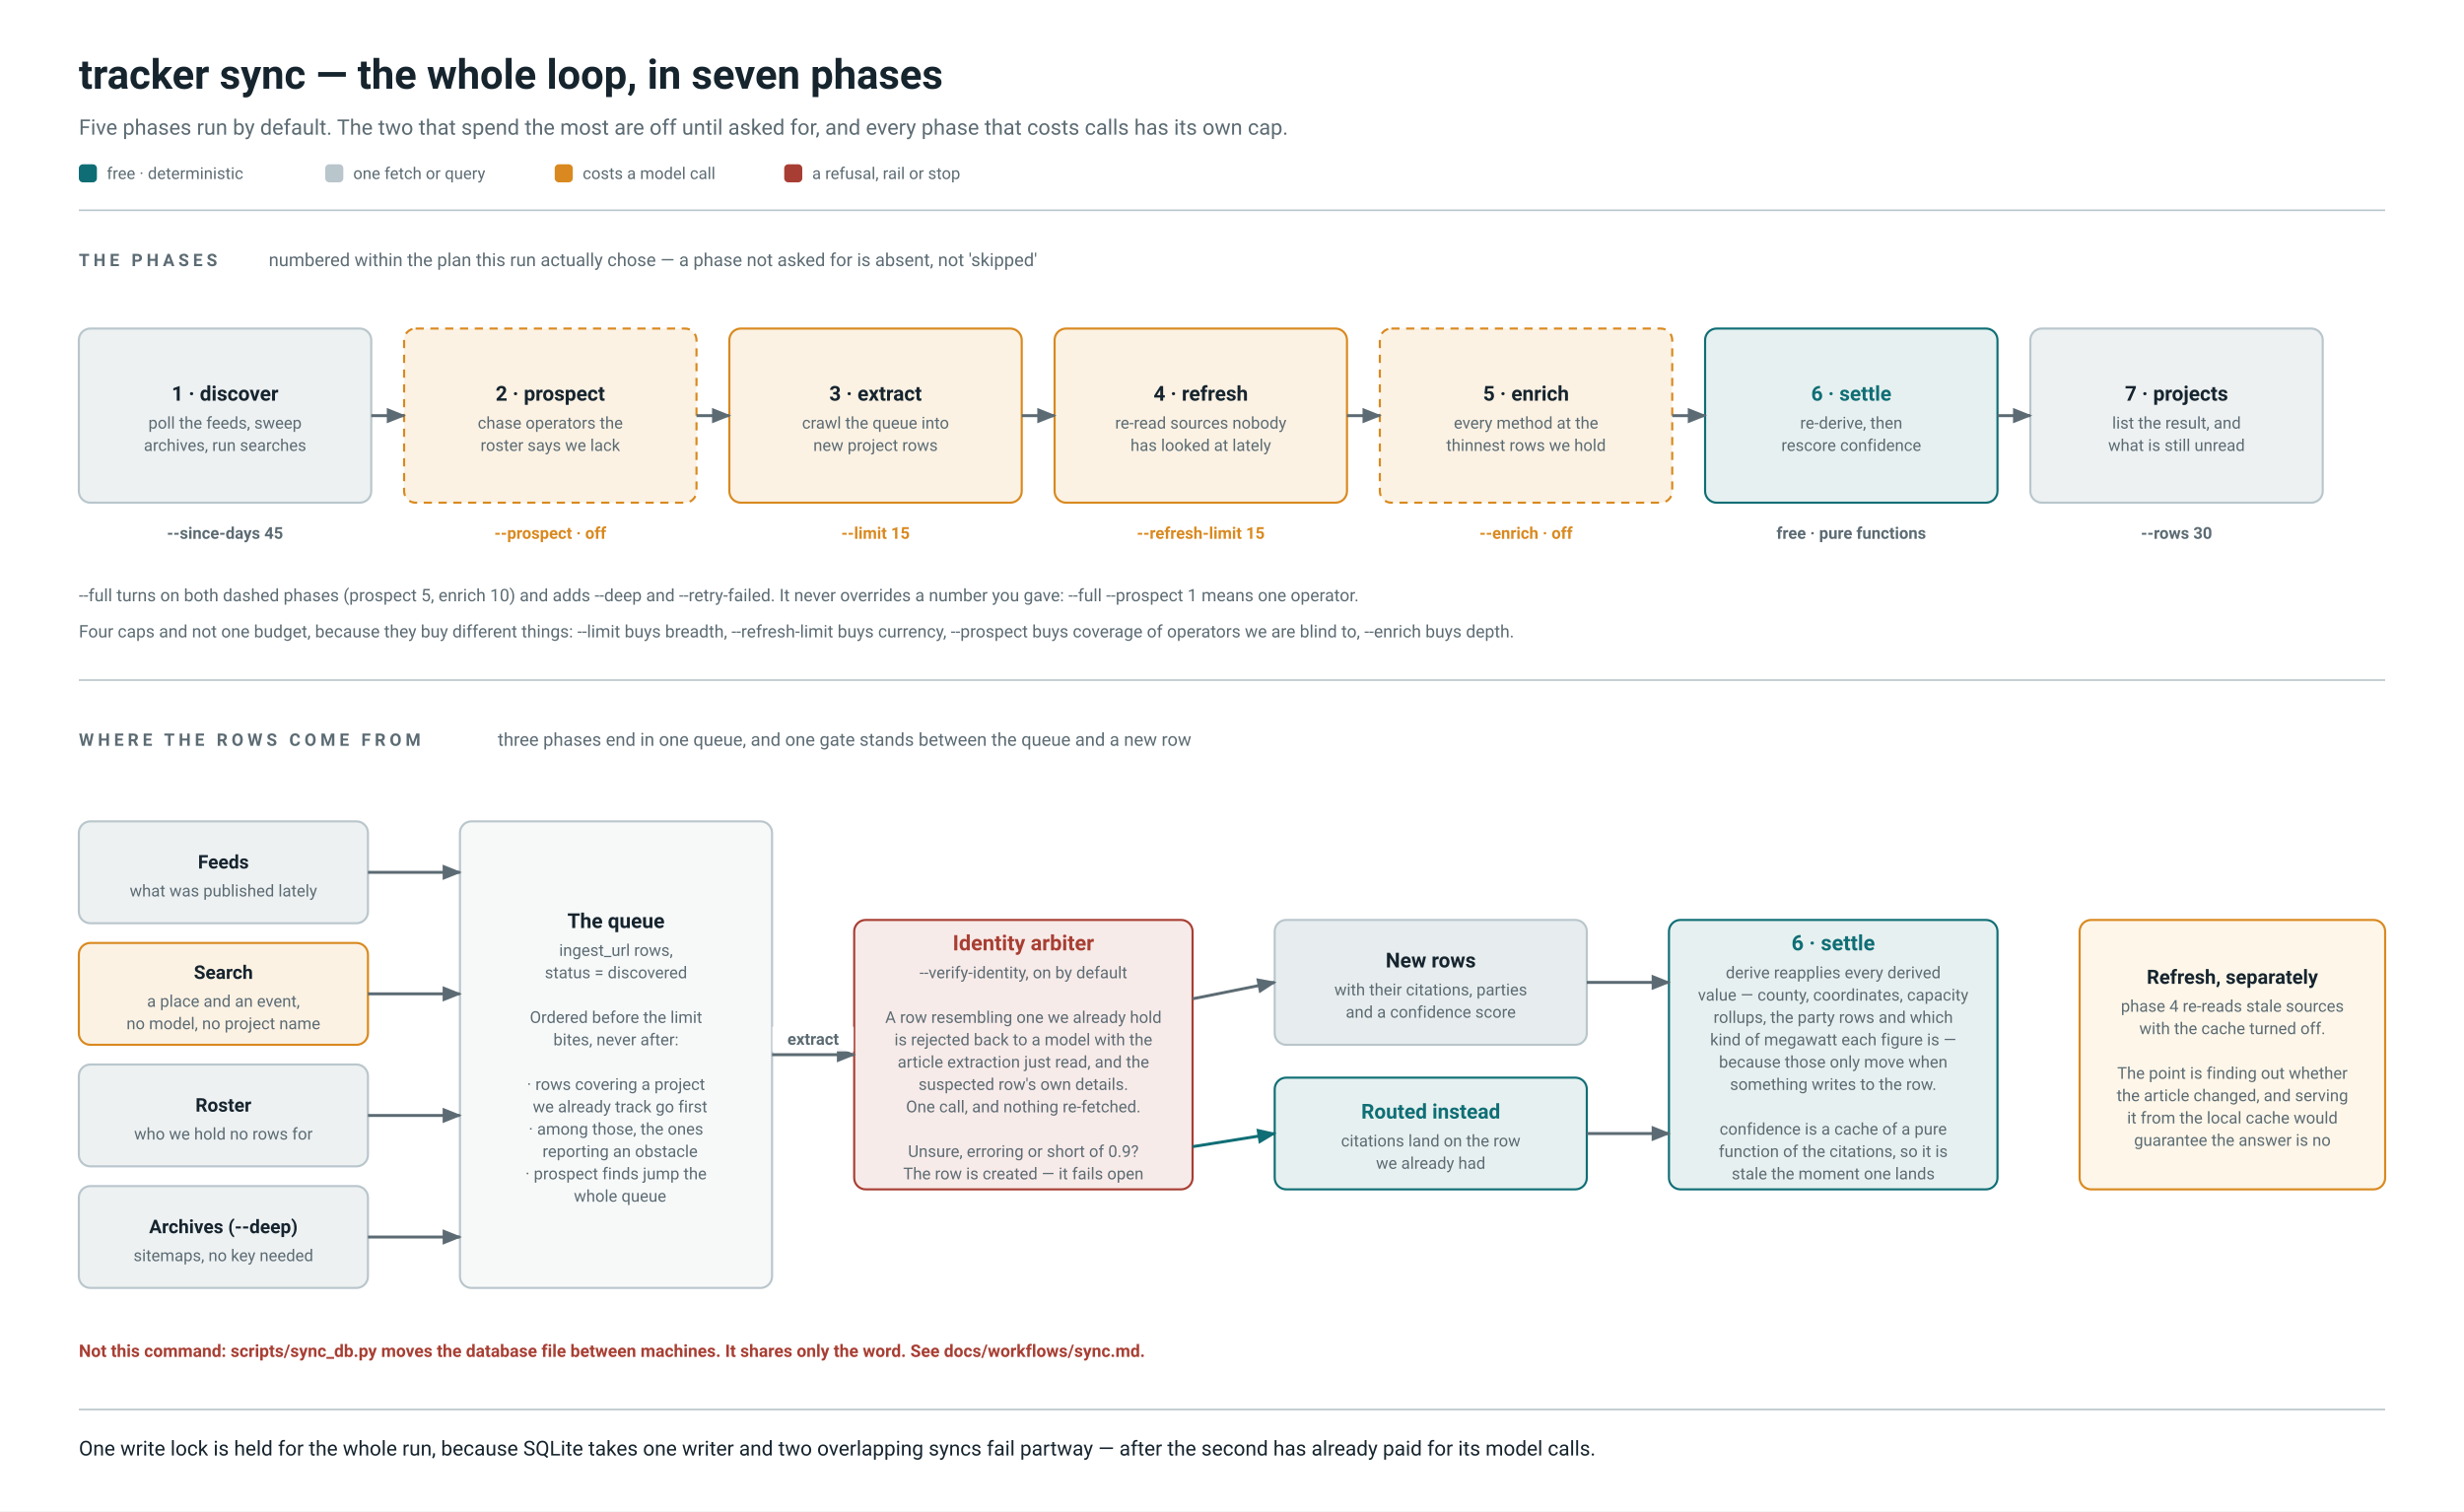
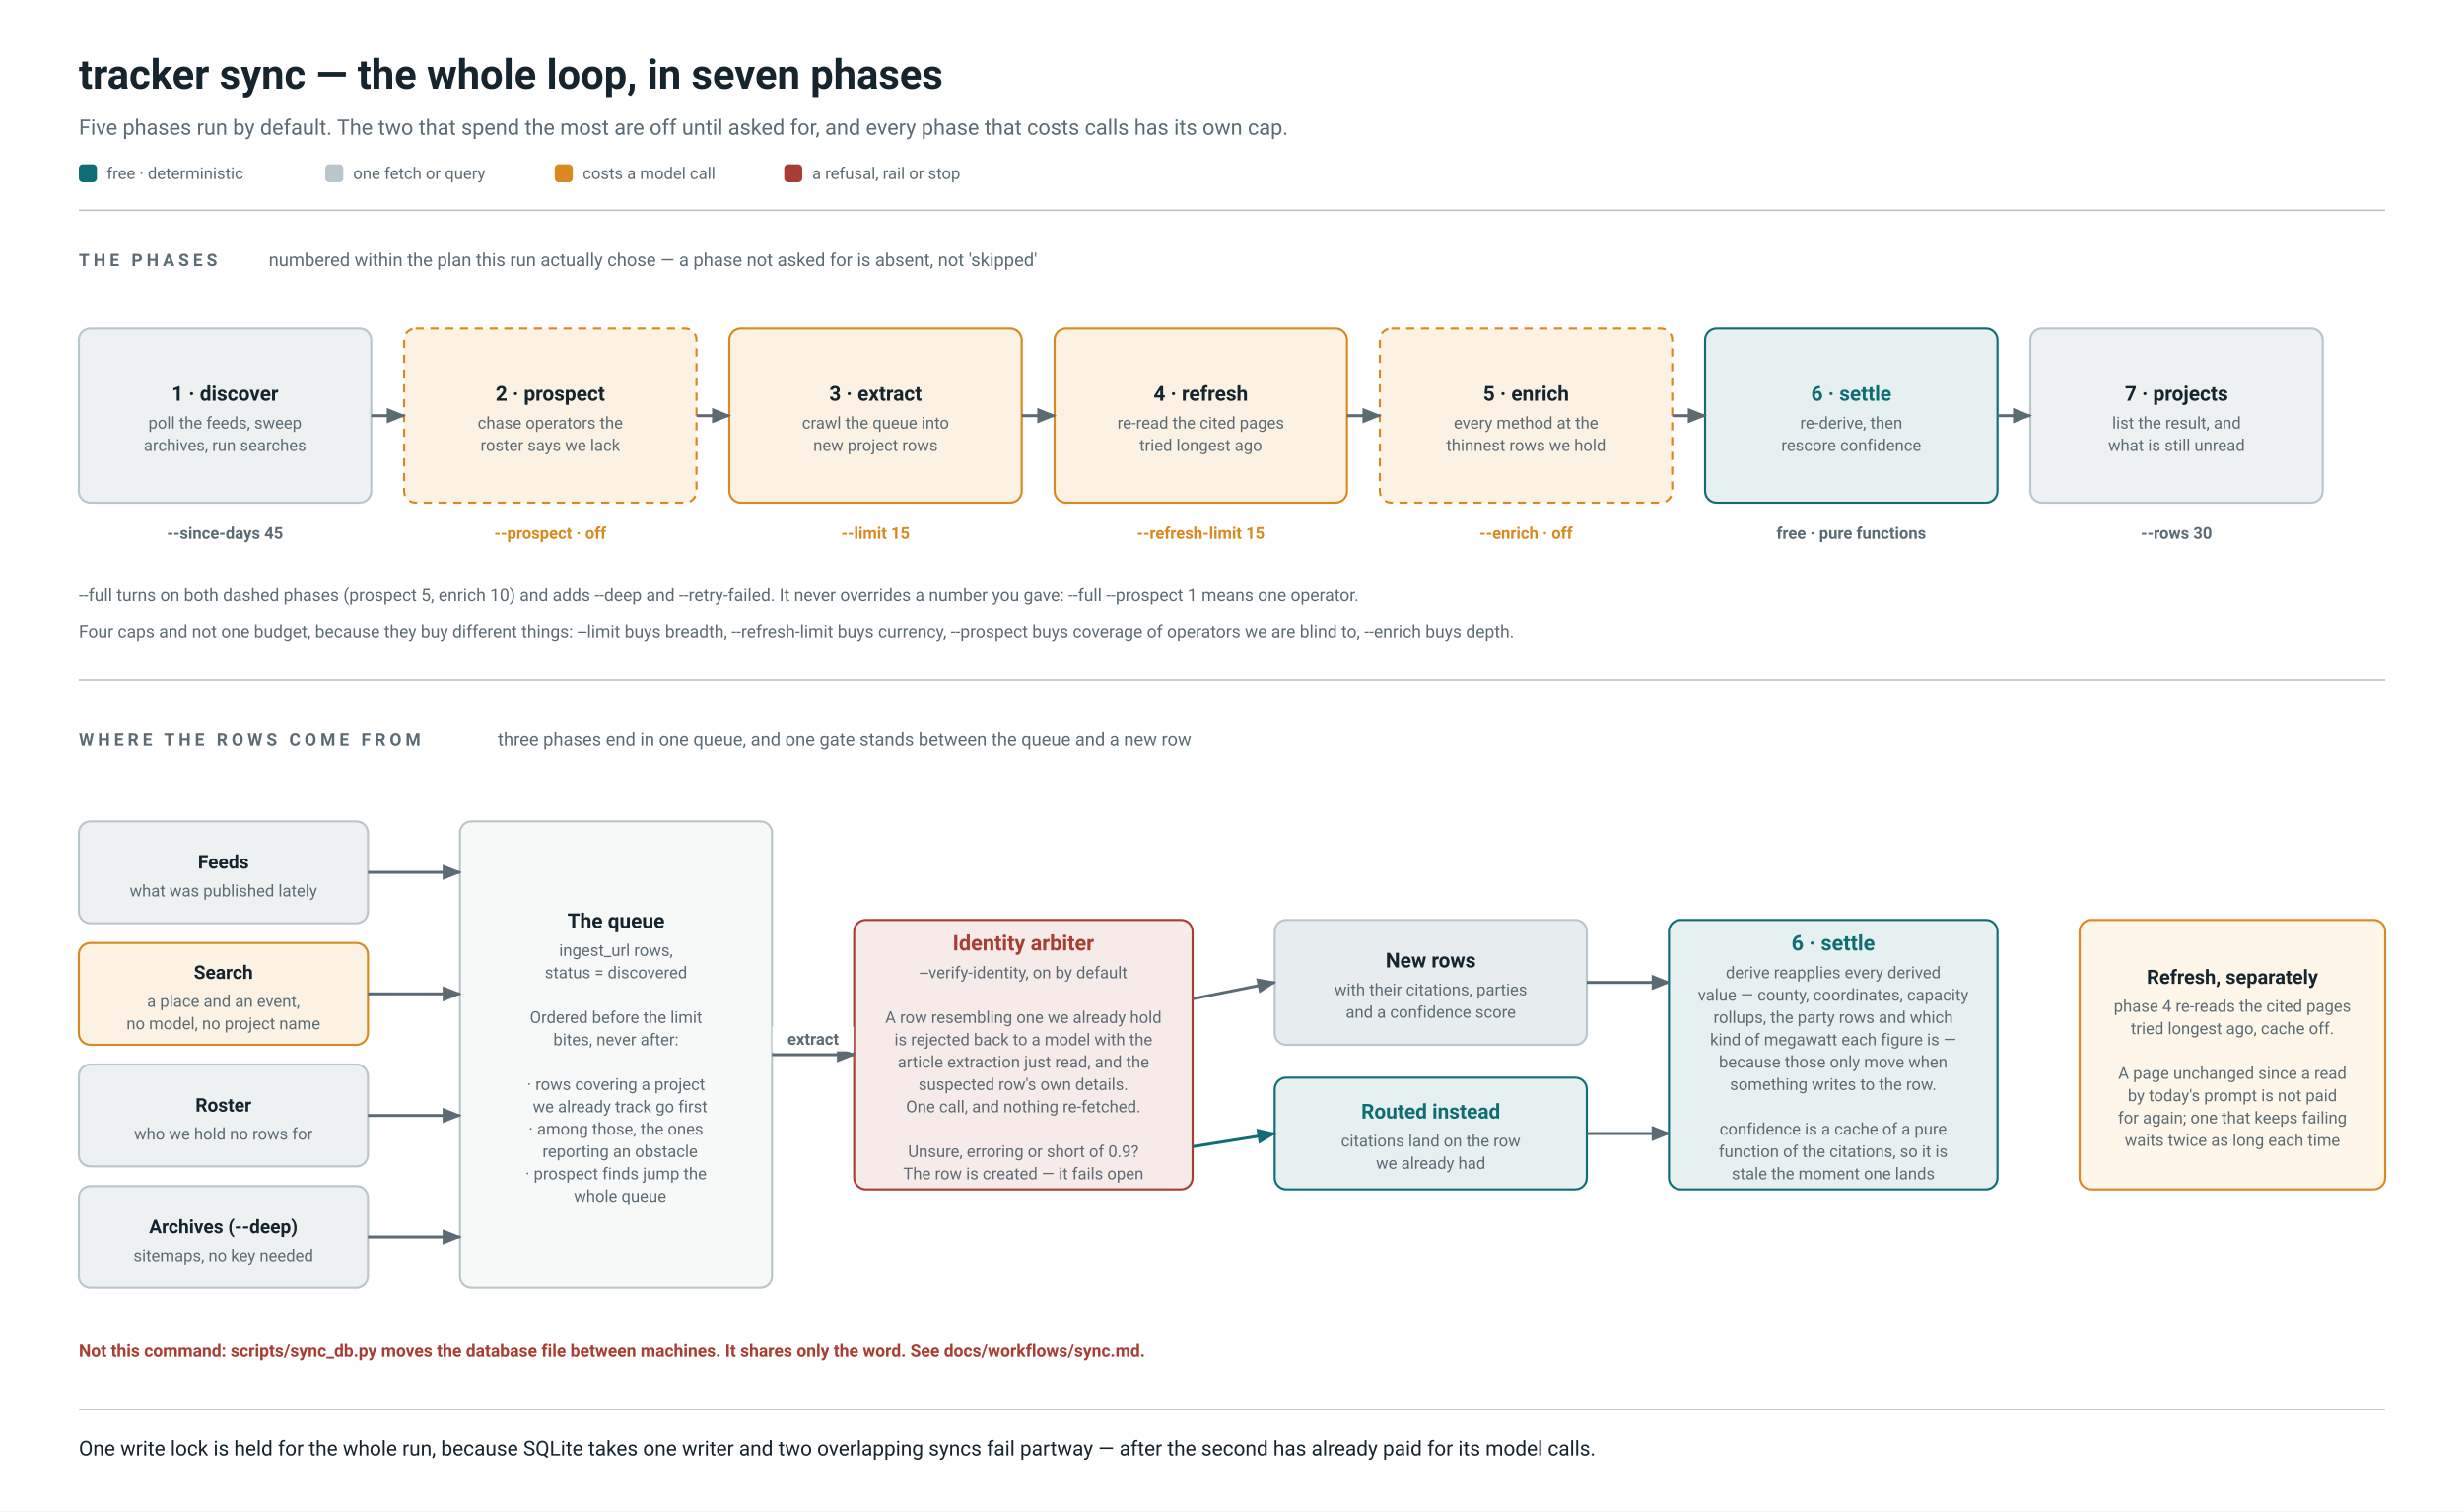
<svg xmlns="http://www.w3.org/2000/svg" width="1500" height="920" viewBox="0 0 1500 920" font-family="system-ui,-apple-system,'Segoe UI',Roboto,'Helvetica Neue','DejaVu Sans',Arial,sans-serif">
  <defs>
    <marker id="a0F6E75" viewBox="0 0 10 10" refX="9" refY="5" markerWidth="6.5" markerHeight="6.5" orient="auto-start-reverse">
      <path d="M 0 1 L 10 5 L 0 9 z" fill="#0F6E75" />
    </marker>
    <marker id="a5C6B73" viewBox="0 0 10 10" refX="9" refY="5" markerWidth="6.5" markerHeight="6.5" orient="auto-start-reverse">
      <path d="M 0 1 L 10 5 L 0 9 z" fill="#5C6B73" />
    </marker>
  </defs>
  <rect width="1500" height="920" fill="#FFFFFF" />
  <g font-family="system-ui,-apple-system,'Segoe UI',Roboto,'Helvetica Neue','DejaVu Sans',Arial,sans-serif" xml:space="preserve">
    <text x="48.0" y="54.0" font-size="25" fill="#16242E" text-anchor="start" font-weight="700">tracker sync — the whole loop, in seven phases</text>
    <text x="48.0" y="82.0" font-size="13" fill="#5C6B73" text-anchor="start">Five phases run by default. The two that spend the most are off until asked for, and every phase that costs calls has its own cap.</text>
    <rect x="48.0" y="100.0" width="11" height="11" rx="2.5" fill="#0F6E75" />
    <text x="65.0" y="109.0" font-size="10" fill="#5C6B73" text-anchor="start">free · deterministic</text>
    <rect x="198.0" y="100.0" width="11" height="11" rx="2.5" fill="#B9C6CC" />
    <text x="215.0" y="109.0" font-size="10" fill="#5C6B73" text-anchor="start">one fetch or query</text>
    <rect x="337.7" y="100.0" width="11" height="11" rx="2.5" fill="#D9891F" />
    <text x="354.7" y="109.0" font-size="10" fill="#5C6B73" text-anchor="start">costs a model call</text>
    <rect x="477.4" y="100.0" width="11" height="11" rx="2.5" fill="#A83E33" />
    <text x="494.4" y="109.0" font-size="10" fill="#5C6B73" text-anchor="start">a refusal, rail or stop</text>
    <line x1="48" y1="128" x2="1452" y2="128" stroke="#B9C6CC" stroke-width="1" />
    <text x="48.0" y="162.0" font-size="10.5" fill="#5C6B73" text-anchor="start" font-weight="700" letter-spacing="2.4">THE PHASES</text>
    <text x="163.6" y="162.0" font-size="11" fill="#5C6B73" text-anchor="start">numbered within the plan this run actually chose — a phase not asked for is absent, not 'skipped'</text>
    <rect x="48.0" y="200.0" width="178.0" height="106.0" rx="7" fill="#EDF1F2" stroke="#B9C6CC" stroke-width="1.3" />
    <text x="137.0" y="243.9" font-size="12.5" fill="#16242E" text-anchor="middle" font-weight="700">1 · discover</text>
    <text x="137.0" y="260.9" font-size="10" fill="#5C6B73" text-anchor="middle">poll the feeds, sweep</text>
    <text x="137.0" y="274.5" font-size="10" fill="#5C6B73" text-anchor="middle">archives, run searches</text>
    <text x="137.0" y="328.0" font-size="10" fill="#5C6B73" text-anchor="middle" font-weight="700">--since-days 45</text>
    <rect x="246.0" y="200.0" width="178.0" height="106.0" rx="7" fill="#FBF2E4" stroke="#D9891F" stroke-width="1.3" stroke-dasharray="5 4" />
    <text x="335.0" y="243.9" font-size="12.5" fill="#16242E" text-anchor="middle" font-weight="700">2 · prospect</text>
    <text x="335.0" y="260.9" font-size="10" fill="#5C6B73" text-anchor="middle">chase operators the</text>
    <text x="335.0" y="274.5" font-size="10" fill="#5C6B73" text-anchor="middle">roster says we lack</text>
    <text x="335.0" y="328.0" font-size="10" fill="#D9891F" text-anchor="middle" font-weight="700">--prospect · off</text>
    <rect x="444.0" y="200.0" width="178.0" height="106.0" rx="7" fill="#FBF2E4" stroke="#D9891F" stroke-width="1.3" />
    <text x="533.0" y="243.9" font-size="12.5" fill="#16242E" text-anchor="middle" font-weight="700">3 · extract</text>
    <text x="533.0" y="260.9" font-size="10" fill="#5C6B73" text-anchor="middle">crawl the queue into</text>
    <text x="533.0" y="274.5" font-size="10" fill="#5C6B73" text-anchor="middle">new project rows</text>
    <text x="533.0" y="328.0" font-size="10" fill="#D9891F" text-anchor="middle" font-weight="700">--limit 15</text>
    <rect x="642.0" y="200.0" width="178.0" height="106.0" rx="7" fill="#FBF2E4" stroke="#D9891F" stroke-width="1.3" />
    <text x="731.0" y="243.9" font-size="12.5" fill="#16242E" text-anchor="middle" font-weight="700">4 · refresh</text>
-     <text x="731.0" y="260.9" font-size="10" fill="#5C6B73" text-anchor="middle">re-read sources nobody</text>
-     <text x="731.0" y="274.5" font-size="10" fill="#5C6B73" text-anchor="middle">has looked at lately</text>
+     <text x="731.0" y="260.9" font-size="10" fill="#5C6B73" text-anchor="middle">re-read the cited pages</text>
+     <text x="731.0" y="274.5" font-size="10" fill="#5C6B73" text-anchor="middle">tried longest ago</text>
    <text x="731.0" y="328.0" font-size="10" fill="#D9891F" text-anchor="middle" font-weight="700">--refresh-limit 15</text>
    <rect x="840.0" y="200.0" width="178.0" height="106.0" rx="7" fill="#FBF2E4" stroke="#D9891F" stroke-width="1.3" stroke-dasharray="5 4" />
    <text x="929.0" y="243.9" font-size="12.5" fill="#16242E" text-anchor="middle" font-weight="700">5 · enrich</text>
    <text x="929.0" y="260.9" font-size="10" fill="#5C6B73" text-anchor="middle">every method at the</text>
    <text x="929.0" y="274.5" font-size="10" fill="#5C6B73" text-anchor="middle">thinnest rows we hold</text>
    <text x="929.0" y="328.0" font-size="10" fill="#D9891F" text-anchor="middle" font-weight="700">--enrich · off</text>
    <rect x="1038.0" y="200.0" width="178.0" height="106.0" rx="7" fill="#E7F0F0" stroke="#0F6E75" stroke-width="1.3" />
    <text x="1127.0" y="243.9" font-size="12.5" fill="#0F6E75" text-anchor="middle" font-weight="700">6 · settle</text>
    <text x="1127.0" y="260.9" font-size="10" fill="#5C6B73" text-anchor="middle">re-derive, then</text>
    <text x="1127.0" y="274.5" font-size="10" fill="#5C6B73" text-anchor="middle">rescore confidence</text>
    <text x="1127.0" y="328.0" font-size="10" fill="#5C6B73" text-anchor="middle" font-weight="700">free · pure functions</text>
    <rect x="1236.0" y="200.0" width="178.0" height="106.0" rx="7" fill="#EDF1F2" stroke="#B9C6CC" stroke-width="1.3" />
    <text x="1325.0" y="243.9" font-size="12.5" fill="#16242E" text-anchor="middle" font-weight="700">7 · projects</text>
    <text x="1325.0" y="260.9" font-size="10" fill="#5C6B73" text-anchor="middle">list the result, and</text>
    <text x="1325.0" y="274.5" font-size="10" fill="#5C6B73" text-anchor="middle">what is still unread</text>
    <text x="1325.0" y="328.0" font-size="10" fill="#5C6B73" text-anchor="middle" font-weight="700">--rows 30</text>
    <polyline points="226.0,253.0 246.0,253.0" fill="none" stroke="#5C6B73" stroke-width="1.8" stroke-linejoin="round" marker-end="url(#a5C6B73)" />
    <polyline points="424.0,253.0 444.0,253.0" fill="none" stroke="#5C6B73" stroke-width="1.8" stroke-linejoin="round" marker-end="url(#a5C6B73)" />
    <polyline points="622.0,253.0 642.0,253.0" fill="none" stroke="#5C6B73" stroke-width="1.8" stroke-linejoin="round" marker-end="url(#a5C6B73)" />
    <polyline points="820.0,253.0 840.0,253.0" fill="none" stroke="#5C6B73" stroke-width="1.8" stroke-linejoin="round" marker-end="url(#a5C6B73)" />
    <polyline points="1018.0,253.0 1038.0,253.0" fill="none" stroke="#5C6B73" stroke-width="1.8" stroke-linejoin="round" marker-end="url(#a5C6B73)" />
    <polyline points="1216.0,253.0 1236.0,253.0" fill="none" stroke="#5C6B73" stroke-width="1.8" stroke-linejoin="round" marker-end="url(#a5C6B73)" />
    <text x="48.0" y="366.0" font-size="10.5" fill="#5C6B73" text-anchor="start">--full turns on both dashed phases (prospect 5, enrich 10) and adds --deep and --retry-failed. It never overrides a number you gave: --full --prospect 1 means one operator.</text>
    <text x="48.0" y="388.0" font-size="10.5" fill="#5C6B73" text-anchor="start">Four caps and not one budget, because they buy different things: --limit buys breadth, --refresh-limit buys currency, --prospect buys coverage of operators we are blind to, --enrich buys depth.</text>
    <line x1="48" y1="414" x2="1452" y2="414" stroke="#B9C6CC" stroke-width="1" />
    <text x="48.0" y="454.0" font-size="10.5" fill="#5C6B73" text-anchor="start" font-weight="700" letter-spacing="2.4">WHERE THE ROWS COME FROM</text>
    <text x="303.0" y="454.0" font-size="11" fill="#5C6B73" text-anchor="start">three phases end in one queue, and one gate stands between the queue and a new row</text>
    <rect x="48.0" y="500.0" width="176.0" height="62.0" rx="7" fill="#EDF1F2" stroke="#B9C6CC" stroke-width="1.3" />
    <text x="136.0" y="528.7" font-size="11.5" fill="#16242E" text-anchor="middle" font-weight="700">Feeds</text>
    <text x="136.0" y="545.7" font-size="10" fill="#5C6B73" text-anchor="middle">what was published lately</text>
    <rect x="48.0" y="574.0" width="176.0" height="62.0" rx="7" fill="#FBF2E4" stroke="#D9891F" stroke-width="1.3" />
    <text x="136.0" y="595.9" font-size="11.5" fill="#16242E" text-anchor="middle" font-weight="700">Search</text>
    <text x="136.0" y="612.9" font-size="10" fill="#5C6B73" text-anchor="middle">a place and an event,</text>
    <text x="136.0" y="626.5" font-size="10" fill="#5C6B73" text-anchor="middle">no model, no project name</text>
    <rect x="48.0" y="648.0" width="176.0" height="62.0" rx="7" fill="#EDF1F2" stroke="#B9C6CC" stroke-width="1.3" />
    <text x="136.0" y="676.7" font-size="11.5" fill="#16242E" text-anchor="middle" font-weight="700">Roster</text>
    <text x="136.0" y="693.7" font-size="10" fill="#5C6B73" text-anchor="middle">who we hold no rows for</text>
    <rect x="48.0" y="722.0" width="176.0" height="62.0" rx="7" fill="#EDF1F2" stroke="#B9C6CC" stroke-width="1.3" />
    <text x="136.0" y="750.7" font-size="11.5" fill="#16242E" text-anchor="middle" font-weight="700">Archives (--deep)</text>
    <text x="136.0" y="767.7" font-size="10" fill="#5C6B73" text-anchor="middle">sitemaps, no key needed</text>
    <rect x="280.0" y="500.0" width="190.0" height="284.0" rx="7" fill="#F7F9F9" stroke="#B9C6CC" stroke-width="1.3" />
    <text x="375.0" y="564.9" font-size="12.5" fill="#16242E" text-anchor="middle" font-weight="700">The queue</text>
    <text x="375.0" y="581.9" font-size="10" fill="#5C6B73" text-anchor="middle">ingest_url rows,</text>
    <text x="375.0" y="595.5" font-size="10" fill="#5C6B73" text-anchor="middle">status = discovered</text>
    <text x="375.0" y="609.1" font-size="10" fill="#5C6B73" text-anchor="middle" />
    <text x="375.0" y="622.7" font-size="10" fill="#5C6B73" text-anchor="middle">Ordered before the limit</text>
    <text x="375.0" y="636.3" font-size="10" fill="#5C6B73" text-anchor="middle">bites, never after:</text>
    <text x="375.0" y="649.9" font-size="10" fill="#5C6B73" text-anchor="middle" />
    <text x="375.0" y="663.5" font-size="10" fill="#5C6B73" text-anchor="middle">· rows covering a project</text>
    <text x="375.0" y="677.1" font-size="10" fill="#5C6B73" text-anchor="middle">  we already track go first</text>
    <text x="375.0" y="690.7" font-size="10" fill="#5C6B73" text-anchor="middle">· among those, the ones</text>
    <text x="375.0" y="704.3" font-size="10" fill="#5C6B73" text-anchor="middle">  reporting an obstacle</text>
    <text x="375.0" y="717.9" font-size="10" fill="#5C6B73" text-anchor="middle">· prospect finds jump the</text>
    <text x="375.0" y="731.5" font-size="10" fill="#5C6B73" text-anchor="middle">  whole queue</text>
    <polyline points="224.0,531.0 280.0,531.0" fill="none" stroke="#5C6B73" stroke-width="1.8" stroke-linejoin="round" marker-end="url(#a5C6B73)" />
    <polyline points="224.0,605.0 280.0,605.0" fill="none" stroke="#5C6B73" stroke-width="1.8" stroke-linejoin="round" marker-end="url(#a5C6B73)" />
    <polyline points="224.0,679.0 280.0,679.0" fill="none" stroke="#5C6B73" stroke-width="1.8" stroke-linejoin="round" marker-end="url(#a5C6B73)" />
    <polyline points="224.0,753.0 280.0,753.0" fill="none" stroke="#5C6B73" stroke-width="1.8" stroke-linejoin="round" marker-end="url(#a5C6B73)" />
    <rect x="520.0" y="560.0" width="206.0" height="164.0" rx="7" fill="#F7EBE9" stroke="#A83E33" stroke-width="1.3" />
    <text x="623.0" y="578.5" font-size="13" fill="#A83E33" text-anchor="middle" font-weight="700">Identity arbiter</text>
    <text x="623.0" y="595.5" font-size="10" fill="#5C6B73" text-anchor="middle">--verify-identity, on by default</text>
    <text x="623.0" y="609.1" font-size="10" fill="#5C6B73" text-anchor="middle" />
    <text x="623.0" y="622.7" font-size="10" fill="#5C6B73" text-anchor="middle">A row resembling one we already hold</text>
    <text x="623.0" y="636.3" font-size="10" fill="#5C6B73" text-anchor="middle">is rejected back to a model with the</text>
    <text x="623.0" y="649.9" font-size="10" fill="#5C6B73" text-anchor="middle">article extraction just read, and the</text>
    <text x="623.0" y="663.5" font-size="10" fill="#5C6B73" text-anchor="middle">suspected row's own details.</text>
    <text x="623.0" y="677.1" font-size="10" fill="#5C6B73" text-anchor="middle">One call, and nothing re-fetched.</text>
    <text x="623.0" y="690.7" font-size="10" fill="#5C6B73" text-anchor="middle" />
    <text x="623.0" y="704.3" font-size="10" fill="#5C6B73" text-anchor="middle">Unsure, erroring or short of 0.9?</text>
    <text x="623.0" y="717.9" font-size="10" fill="#5C6B73" text-anchor="middle">The row is created — it fails open</text>
    <polyline points="470.0,642.0 520.0,642.0" fill="none" stroke="#5C6B73" stroke-width="1.8" stroke-linejoin="round" marker-end="url(#a5C6B73)" />
    <rect x="470.2" y="625.0" width="49.5" height="15" fill="#FFFFFF" opacity="0.94" />
    <text x="495.0" y="636.0" font-size="10" fill="#5C6B73" text-anchor="middle" font-weight="700">extract</text>
    <rect x="776.0" y="560.0" width="190.0" height="76.0" rx="7" fill="#E7EDEE" stroke="#B9C6CC" stroke-width="1.3" />
    <text x="871.0" y="588.9" font-size="12.5" fill="#16242E" text-anchor="middle" font-weight="700">New rows</text>
    <text x="871.0" y="605.9" font-size="10" fill="#5C6B73" text-anchor="middle">with their citations, parties</text>
    <text x="871.0" y="619.5" font-size="10" fill="#5C6B73" text-anchor="middle">and a confidence score</text>
    <rect x="776.0" y="656.0" width="190.0" height="68.0" rx="7" fill="#E7F0F0" stroke="#0F6E75" stroke-width="1.3" />
    <text x="871.0" y="680.9" font-size="12.5" fill="#0F6E75" text-anchor="middle" font-weight="700">Routed instead</text>
    <text x="871.0" y="697.9" font-size="10" fill="#5C6B73" text-anchor="middle">citations land on the row</text>
    <text x="871.0" y="711.5" font-size="10" fill="#5C6B73" text-anchor="middle">we already had</text>
    <polyline points="726.0,608.0 776.0,598.0" fill="none" stroke="#5C6B73" stroke-width="1.8" stroke-linejoin="round" marker-end="url(#a5C6B73)" />
    <polyline points="726.0,698.0 776.0,690.0" fill="none" stroke="#0F6E75" stroke-width="1.8" stroke-linejoin="round" marker-end="url(#a0F6E75)" />
    <rect x="1016.0" y="560.0" width="200.0" height="164.0" rx="7" fill="#E7F0F0" stroke="#0F6E75" stroke-width="1.3" />
    <text x="1116.0" y="578.5" font-size="13" fill="#0F6E75" text-anchor="middle" font-weight="700">6 · settle</text>
    <text x="1116.0" y="595.5" font-size="10" fill="#5C6B73" text-anchor="middle">derive reapplies every derived</text>
    <text x="1116.0" y="609.1" font-size="10" fill="#5C6B73" text-anchor="middle">value — county, coordinates, capacity</text>
    <text x="1116.0" y="622.7" font-size="10" fill="#5C6B73" text-anchor="middle">rollups, the party rows and which</text>
    <text x="1116.0" y="636.3" font-size="10" fill="#5C6B73" text-anchor="middle">kind of megawatt each figure is —</text>
    <text x="1116.0" y="649.9" font-size="10" fill="#5C6B73" text-anchor="middle">because those only move when</text>
    <text x="1116.0" y="663.5" font-size="10" fill="#5C6B73" text-anchor="middle">something writes to the row.</text>
    <text x="1116.0" y="677.1" font-size="10" fill="#5C6B73" text-anchor="middle" />
    <text x="1116.0" y="690.7" font-size="10" fill="#5C6B73" text-anchor="middle">confidence is a cache of a pure</text>
    <text x="1116.0" y="704.3" font-size="10" fill="#5C6B73" text-anchor="middle">function of the citations, so it is</text>
    <text x="1116.0" y="717.9" font-size="10" fill="#5C6B73" text-anchor="middle">stale the moment one lands</text>
    <polyline points="966.0,598.0 1016.0,598.0" fill="none" stroke="#5C6B73" stroke-width="1.8" stroke-linejoin="round" marker-end="url(#a5C6B73)" />
    <polyline points="966.0,690.0 1016.0,690.0" fill="none" stroke="#5C6B73" stroke-width="1.8" stroke-linejoin="round" marker-end="url(#a5C6B73)" />
    <rect x="1266.0" y="560.0" width="186.0" height="164.0" rx="7" fill="#FDF6E9" stroke="#D9891F" stroke-width="1.3" />
    <text x="1359.0" y="598.9" font-size="12" fill="#16242E" text-anchor="middle" font-weight="700">Refresh, separately</text>
-     <text x="1359.0" y="615.9" font-size="10" fill="#5C6B73" text-anchor="middle">phase 4 re-reads stale sources</text>
-     <text x="1359.0" y="629.5" font-size="10" fill="#5C6B73" text-anchor="middle">with the cache turned off.</text>
+     <text x="1359.0" y="615.9" font-size="10" fill="#5C6B73" text-anchor="middle">phase 4 re-reads the cited pages</text>
+     <text x="1359.0" y="629.5" font-size="10" fill="#5C6B73" text-anchor="middle">tried longest ago, cache off.</text>
    <text x="1359.0" y="643.1" font-size="10" fill="#5C6B73" text-anchor="middle" />
-     <text x="1359.0" y="656.7" font-size="10" fill="#5C6B73" text-anchor="middle">The point is finding out whether</text>
-     <text x="1359.0" y="670.3" font-size="10" fill="#5C6B73" text-anchor="middle">the article changed, and serving</text>
-     <text x="1359.0" y="683.9" font-size="10" fill="#5C6B73" text-anchor="middle">it from the local cache would</text>
-     <text x="1359.0" y="697.5" font-size="10" fill="#5C6B73" text-anchor="middle">guarantee the answer is no</text>
+     <text x="1359.0" y="656.7" font-size="10" fill="#5C6B73" text-anchor="middle">A page unchanged since a read</text>
+     <text x="1359.0" y="670.3" font-size="10" fill="#5C6B73" text-anchor="middle">by today's prompt is not paid</text>
+     <text x="1359.0" y="683.9" font-size="10" fill="#5C6B73" text-anchor="middle">for again; one that keeps failing</text>
+     <text x="1359.0" y="697.5" font-size="10" fill="#5C6B73" text-anchor="middle">waits twice as long each time</text>
    <text x="48.0" y="826.0" font-size="10.5" fill="#A83E33" text-anchor="start" font-weight="700">Not this command: scripts/sync_db.py moves the database file between machines. It shares only the word. See docs/workflows/sync.md.</text>
    <line x1="48" y1="858" x2="1452" y2="858" stroke="#B9C6CC" stroke-width="1" />
    <text x="48.0" y="886.0" font-size="12.5" fill="#16242E" text-anchor="start">One write lock is held for the whole run, because SQLite takes one writer and two overlapping syncs fail partway — after the second has already paid for its model calls.</text>
  </g>
</svg>
